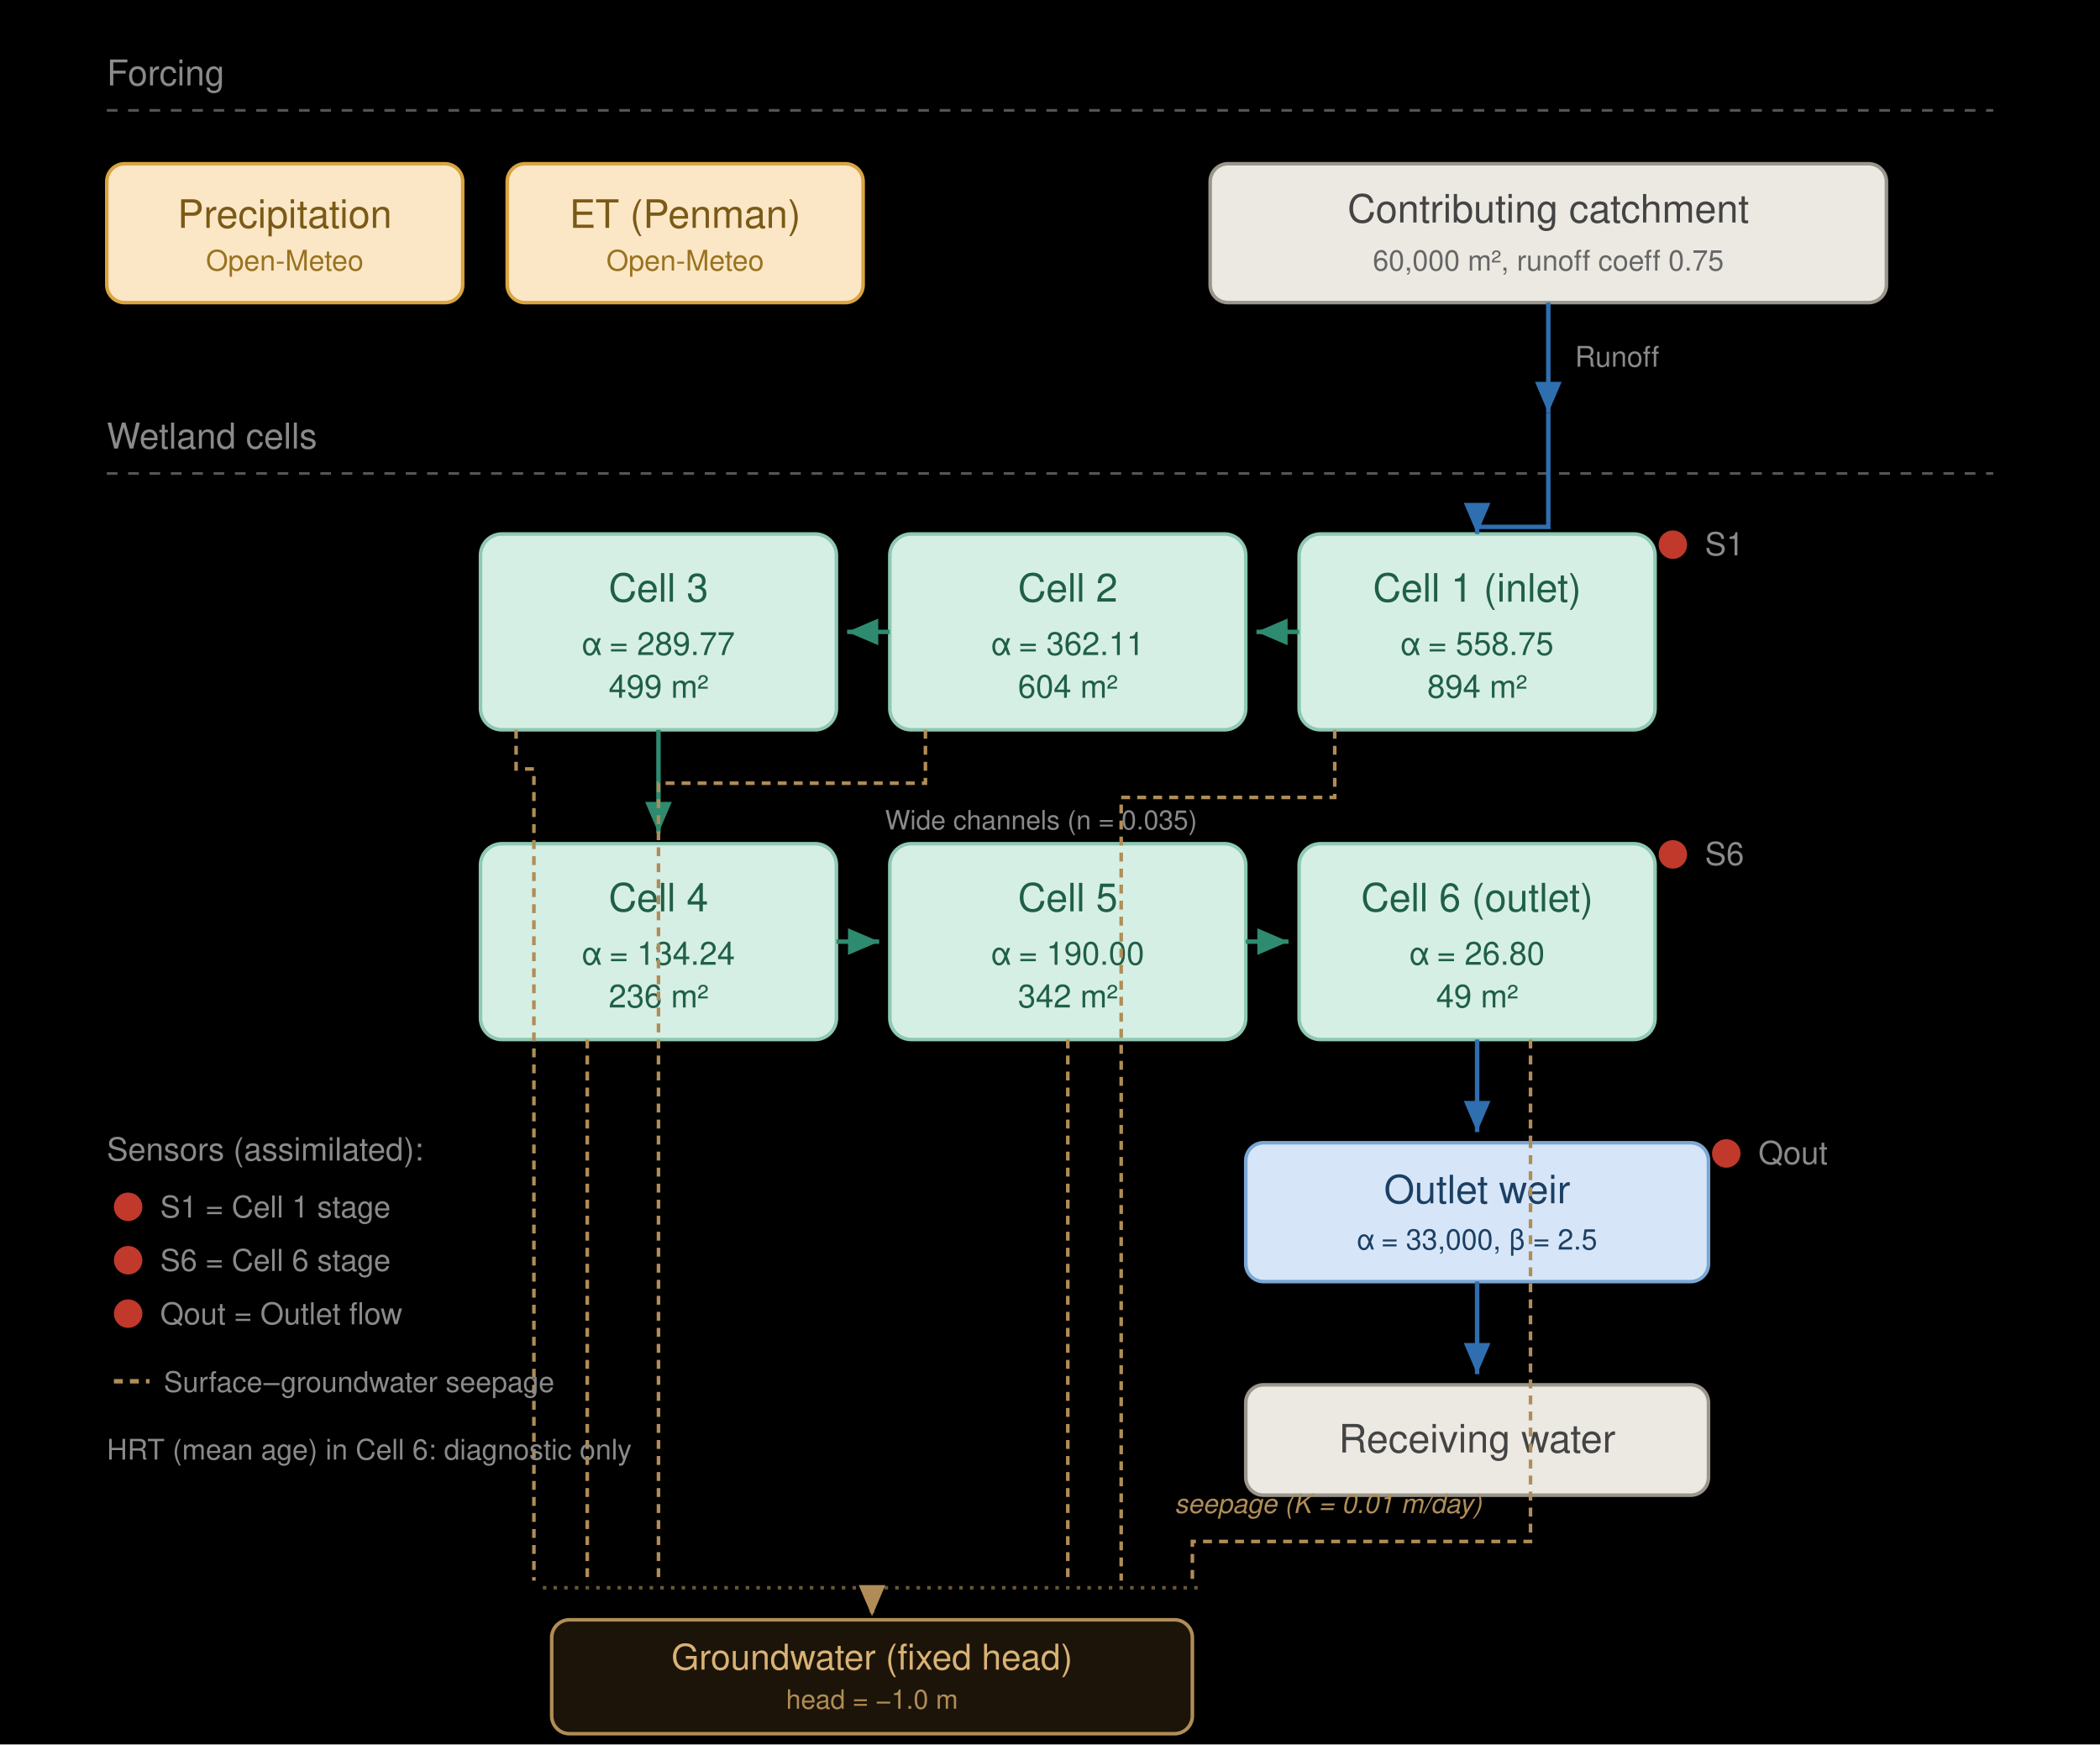
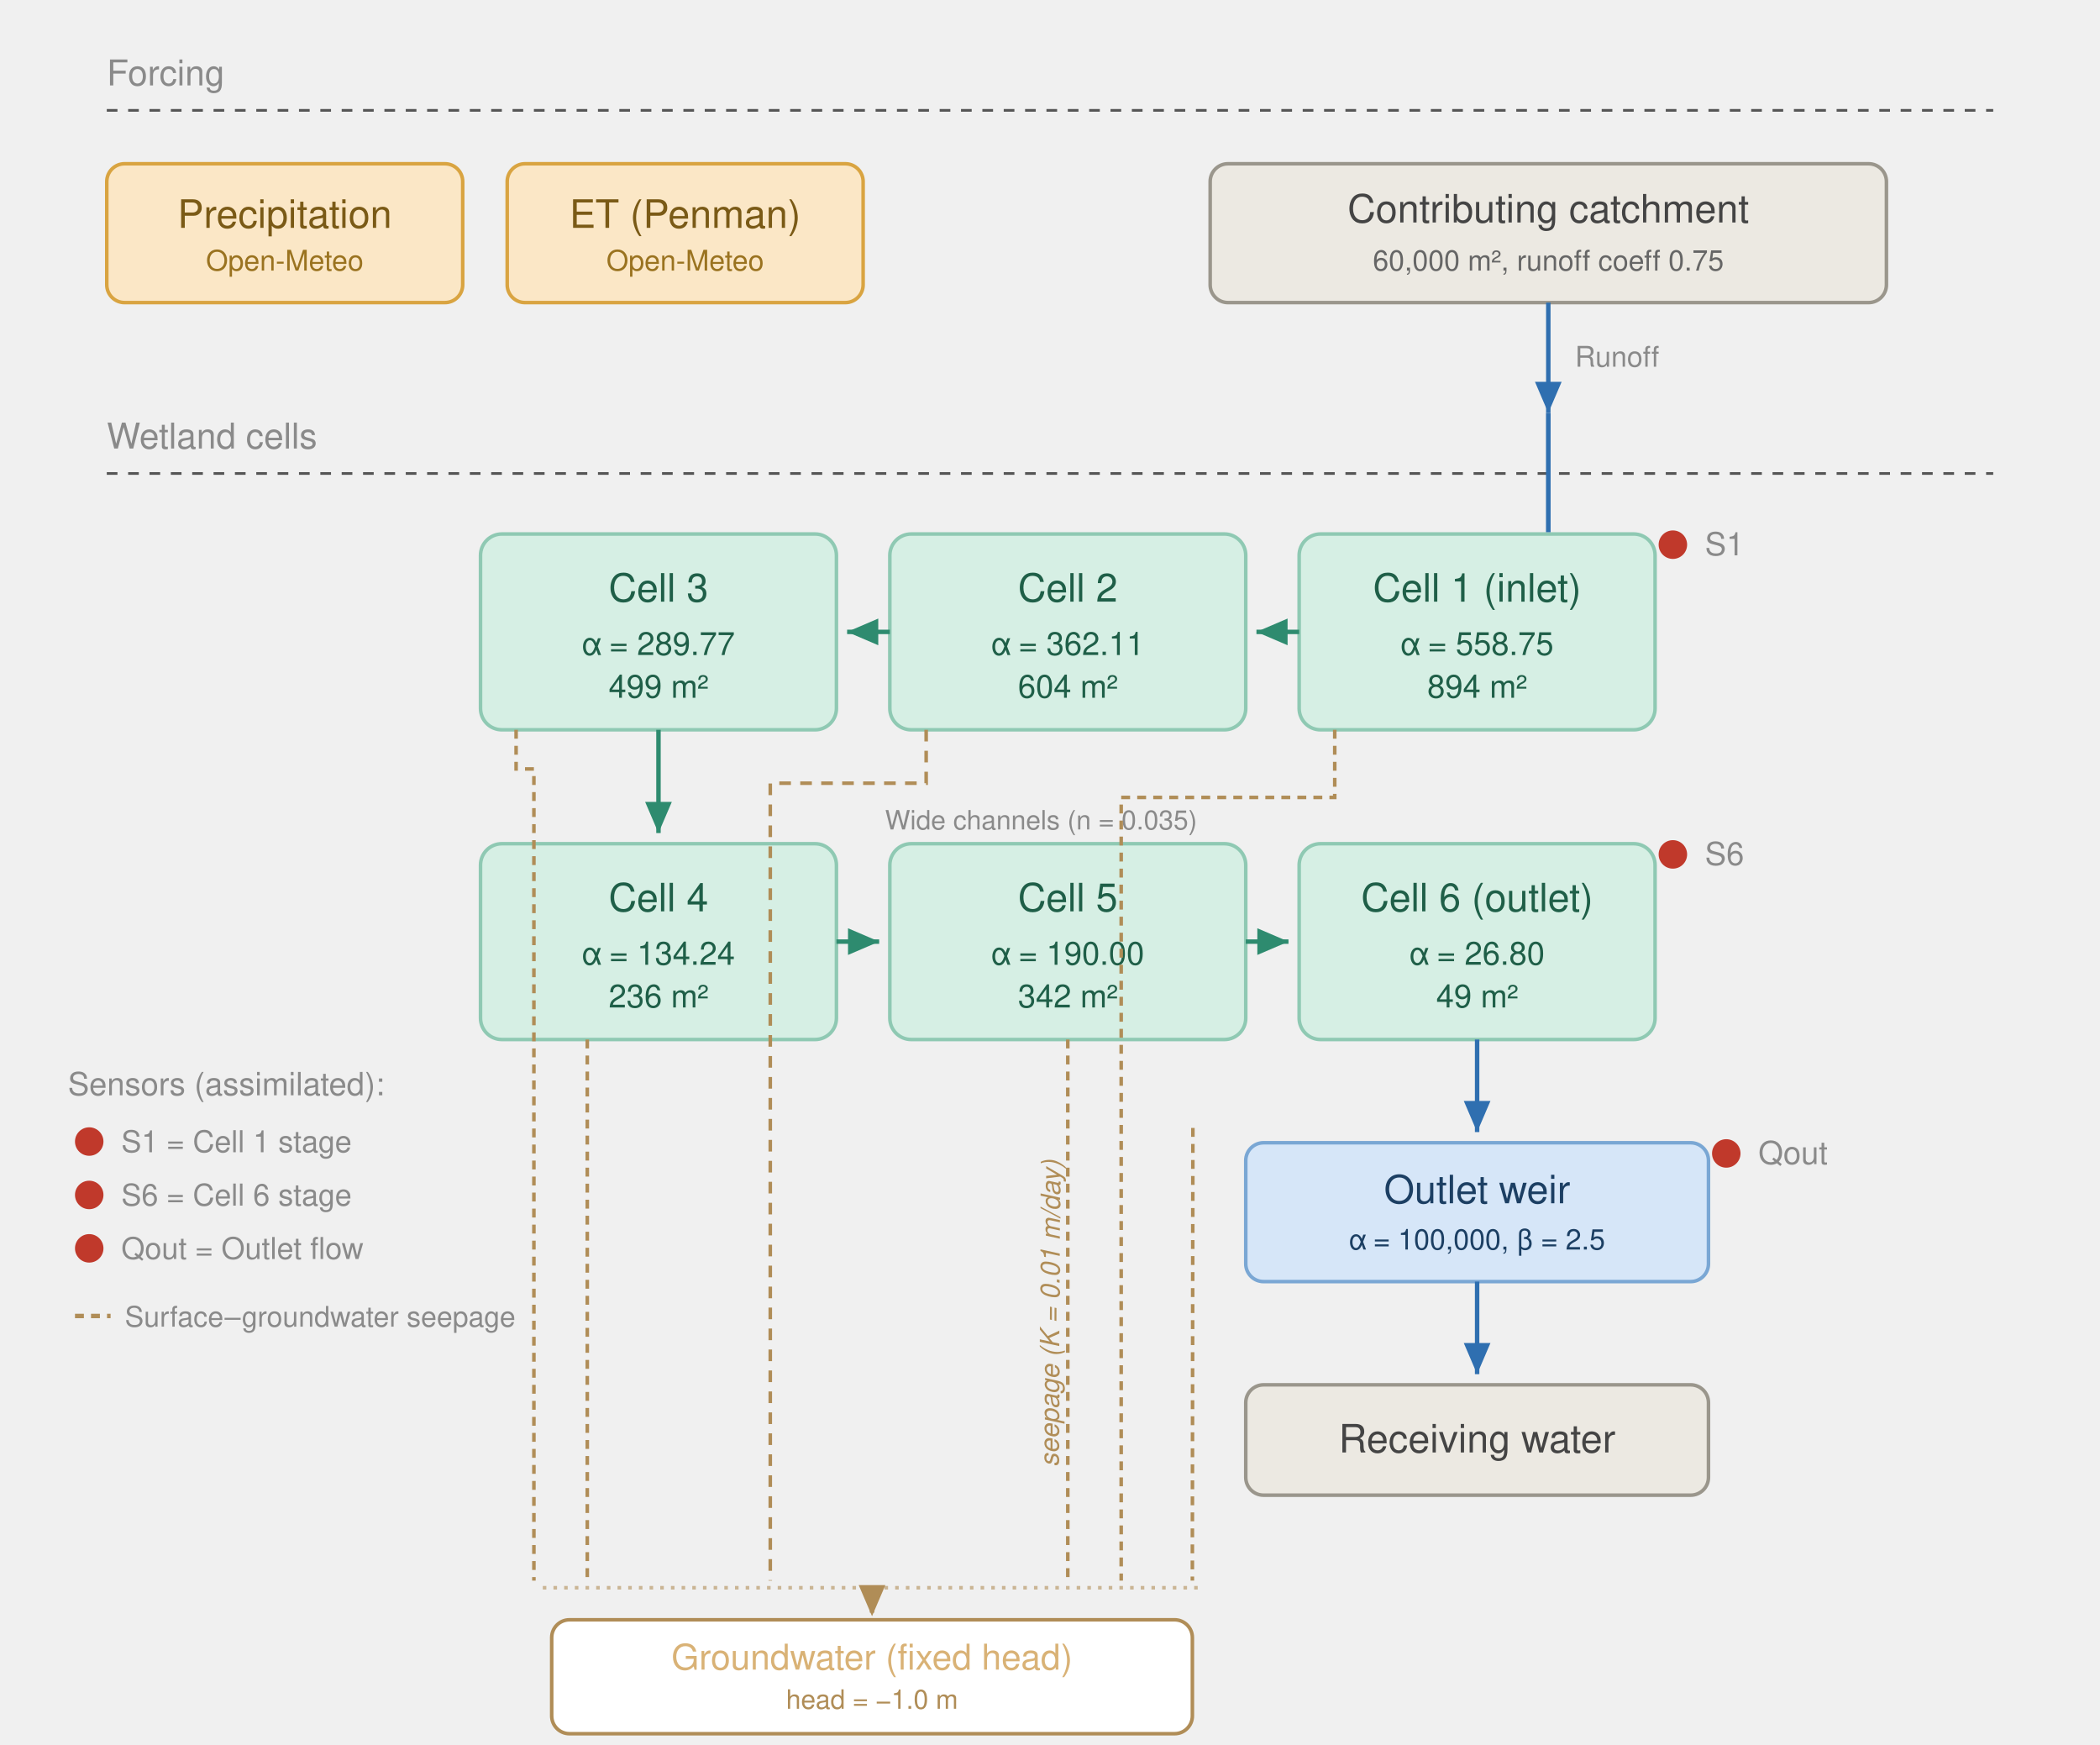
- <svg xmlns="http://www.w3.org/2000/svg" viewBox="0 0 1180 980" font-family="'Segoe UI', Helvetica, Arial, sans-serif">
-   <defs>
+ <svg xmlns="http://www.w3.org/2000/svg" viewBox="0 0 1180 980" font-family="'Segoe UI', Helvetica, Arial, sans-serif" version="1.1" id="svg52">
+   <defs id="defs3">
    <marker id="arrBlue" markerWidth="10" markerHeight="10" refX="7" refY="3" orient="auto" markerUnits="strokeWidth">
-       <path d="M0,0 L7,3 L0,6 Z" fill="#2f6fb0" />
+       <path d="M0,0 L7,3 L0,6 Z" fill="#2f6fb0" id="path1" />
    </marker>
    <marker id="arrGreen" markerWidth="10" markerHeight="10" refX="7" refY="3" orient="auto" markerUnits="strokeWidth">
-       <path d="M0,0 L7,3 L0,6 Z" fill="#2e8b6f" />
+       <path d="M0,0 L7,3 L0,6 Z" fill="#2e8b6f" id="path2" />
    </marker>
    <marker id="arrGw" markerWidth="10" markerHeight="10" refX="7" refY="3" orient="auto" markerUnits="strokeWidth">
-       <path d="M0,0 L7,3 L0,6 Z" fill="#b08d57" />
+       <path d="M0,0 L7,3 L0,6 Z" fill="#b08d57" id="path3" />
    </marker>
  </defs>
-   <rect x="0" y="0" width="1180" height="980" fill="#000000" />
-   <text x="60" y="48" fill="#8a8a8a" font-size="20">Forcing</text>
-   <line x1="60" y1="62" x2="1120" y2="62" stroke="#555" stroke-width="1.5" stroke-dasharray="6 6" />
-   <rect x="60" y="92" width="200" height="78" rx="10" fill="#fbe7c6" stroke="#d9a441" stroke-width="2" />
-   <text x="160" y="128" text-anchor="middle" fill="#7a5a16" font-size="22">Precipitation</text>
-   <text x="160" y="152" text-anchor="middle" fill="#9a7320" font-size="16">Open-Meteo</text>
-   <rect x="285" y="92" width="200" height="78" rx="10" fill="#fbe7c6" stroke="#d9a441" stroke-width="2" />
-   <text x="385" y="128" text-anchor="middle" fill="#7a5a16" font-size="22">ET (Penman)</text>
-   <text x="385" y="152" text-anchor="middle" fill="#9a7320" font-size="16">Open-Meteo</text>
-   <rect x="680" y="92" width="380" height="78" rx="10" fill="#ece9e2" stroke="#9a968c" stroke-width="2" />
-   <text x="870" y="125" text-anchor="middle" fill="#444" font-size="22">Contributing catchment</text>
-   <text x="870" y="152" text-anchor="middle" fill="#666" font-size="16">60,000 m², runoff coeff 0.75</text>
-   <line x1="870" y1="170" x2="870" y2="232" stroke="#2f6fb0" stroke-width="2.5" marker-end="url(#arrBlue)" />
-   <text x="885" y="206" fill="#8a8a8a" font-size="16">Runoff</text>
-   <text x="60" y="252" fill="#8a8a8a" font-size="20">Wetland cells</text>
-   <line x1="60" y1="266" x2="1120" y2="266" stroke="#555" stroke-width="1.5" stroke-dasharray="6 6" />
-   <rect x="270" y="300" width="200" height="110" rx="12" fill="#d6efe4" stroke="#8fc9b3" stroke-width="2" />
-   <text x="370" y="338" text-anchor="middle" fill="#1f5f48" font-size="22">Cell 3</text>
-   <text x="370" y="368" text-anchor="middle" fill="#1f5f48" font-size="18">α = 289.77</text>
-   <text x="370" y="392" text-anchor="middle" fill="#1f5f48" font-size="18">499 m²</text>
-   <rect x="500" y="300" width="200" height="110" rx="12" fill="#d6efe4" stroke="#8fc9b3" stroke-width="2" />
-   <text x="600" y="338" text-anchor="middle" fill="#1f5f48" font-size="22">Cell 2</text>
-   <text x="600" y="368" text-anchor="middle" fill="#1f5f48" font-size="18">α = 362.11</text>
-   <text x="600" y="392" text-anchor="middle" fill="#1f5f48" font-size="18">604 m²</text>
-   <rect x="730" y="300" width="200" height="110" rx="12" fill="#d6efe4" stroke="#8fc9b3" stroke-width="2" />
-   <text x="830" y="338" text-anchor="middle" fill="#1f5f48" font-size="22">Cell 1 (inlet)</text>
-   <text x="830" y="368" text-anchor="middle" fill="#1f5f48" font-size="18">α = 558.75</text>
-   <text x="830" y="392" text-anchor="middle" fill="#1f5f48" font-size="18">894 m²</text>
-   <circle cx="940" cy="306" r="8" fill="#c0392b" />
-   <text x="958" y="312" fill="#8a8a8a" font-size="18">S1</text>
-   <line x1="730" y1="355" x2="706" y2="355" stroke="#2e8b6f" stroke-width="2.5" marker-end="url(#arrGreen)" />
-   <line x1="500" y1="355" x2="476" y2="355" stroke="#2e8b6f" stroke-width="2.5" marker-end="url(#arrGreen)" />
-   <line x1="870" y1="232" x2="870" y2="294" stroke="#2f6fb0" stroke-width="2.5" />
-   <path d="M870,294 L870,296 L830,296 L830,300" fill="none" stroke="#2f6fb0" stroke-width="2.5" marker-end="url(#arrBlue)" />
-   <line x1="370" y1="410" x2="370" y2="468" stroke="#2e8b6f" stroke-width="2.5" marker-end="url(#arrGreen)" />
-   <rect x="270" y="474" width="200" height="110" rx="12" fill="#d6efe4" stroke="#8fc9b3" stroke-width="2" />
-   <text x="370" y="512" text-anchor="middle" fill="#1f5f48" font-size="22">Cell 4</text>
-   <text x="370" y="542" text-anchor="middle" fill="#1f5f48" font-size="18">α = 134.24</text>
-   <text x="370" y="566" text-anchor="middle" fill="#1f5f48" font-size="18">236 m²</text>
-   <rect x="500" y="474" width="200" height="110" rx="12" fill="#d6efe4" stroke="#8fc9b3" stroke-width="2" />
-   <text x="600" y="512" text-anchor="middle" fill="#1f5f48" font-size="22">Cell 5</text>
-   <text x="600" y="542" text-anchor="middle" fill="#1f5f48" font-size="18">α = 190.00</text>
-   <text x="600" y="566" text-anchor="middle" fill="#1f5f48" font-size="18">342 m²</text>
-   <rect x="730" y="474" width="200" height="110" rx="12" fill="#d6efe4" stroke="#8fc9b3" stroke-width="2" />
-   <text x="830" y="512" text-anchor="middle" fill="#1f5f48" font-size="22">Cell 6 (outlet)</text>
-   <text x="830" y="542" text-anchor="middle" fill="#1f5f48" font-size="18">α = 26.80</text>
-   <text x="830" y="566" text-anchor="middle" fill="#1f5f48" font-size="18">49 m²</text>
-   <circle cx="940" cy="480" r="8" fill="#c0392b" />
-   <text x="958" y="486" fill="#8a8a8a" font-size="18">S6</text>
-   <line x1="470" y1="529" x2="494" y2="529" stroke="#2e8b6f" stroke-width="2.5" marker-end="url(#arrGreen)" />
-   <line x1="700" y1="529" x2="724" y2="529" stroke="#2e8b6f" stroke-width="2.5" marker-end="url(#arrGreen)" />
-   <text x="585" y="466" text-anchor="middle" fill="#8a8a8a" font-size="15">Wide channels (n = 0.035)</text>
-   <line x1="830" y1="584" x2="830" y2="636" stroke="#2f6fb0" stroke-width="2.5" marker-end="url(#arrBlue)" />
-   <rect x="700" y="642" width="260" height="78" rx="10" fill="#d6e6f8" stroke="#7aa7d4" stroke-width="2" />
-   <text x="830" y="676" text-anchor="middle" fill="#1c3f63" font-size="22">Outlet weir</text>
-   <text x="830" y="702" text-anchor="middle" fill="#1c3f63" font-size="16">α = 33,000, β = 2.5</text>
-   <circle cx="970" cy="648" r="8" fill="#c0392b" />
-   <text x="988" y="654" fill="#8a8a8a" font-size="18">Qout</text>
-   <line x1="830" y1="720" x2="830" y2="772" stroke="#2f6fb0" stroke-width="2.5" marker-end="url(#arrBlue)" />
-   <rect x="700" y="778" width="260" height="62" rx="10" fill="#ece9e2" stroke="#9a968c" stroke-width="2" />
-   <text x="830" y="816" text-anchor="middle" fill="#444" font-size="22">Receiving water</text>
-   <line x1="305" y1="892" x2="675" y2="892" stroke="#b08d57" stroke-width="2" stroke-dasharray="2 4" opacity="0.6" />
-   <line x1="330" y1="584" x2="330" y2="888" stroke="#b08d57" stroke-width="2" stroke-dasharray="5 4" />
-   <line x1="600" y1="584" x2="600" y2="888" stroke="#b08d57" stroke-width="2" stroke-dasharray="5 4" />
-   <line x1="860" y1="584" x2="860" y2="640" stroke="#b08d57" stroke-width="2" stroke-dasharray="5 4" />
-   <path d="M860,640 L860,866 L670,866 L670,888" fill="none" stroke="#b08d57" stroke-width="2" stroke-dasharray="5 4" />
-   <path d="M290,410 L290,432 L300,432 L300,888" fill="none" stroke="#b08d57" stroke-width="2" stroke-dasharray="5 4" />
-   <path d="M520,410 L520,440 L370,440 L370,888" fill="none" stroke="#b08d57" stroke-width="2" stroke-dasharray="5 4" />
-   <path d="M750,410 L750,448 L630,448 L630,888" fill="none" stroke="#b08d57" stroke-width="2" stroke-dasharray="5 4" />
-   <line x1="490" y1="892" x2="490" y2="908" stroke="#b08d57" stroke-width="2.5" stroke-dasharray="5 4" marker-end="url(#arrGw)" />
-   <text x="660" y="850" fill="#b08d57" font-size="15" font-style="italic">seepage (K = 0.01 m/day)</text>
-   <rect x="310" y="910" width="360" height="64" rx="10" fill="#1c1408" stroke="#b08d57" stroke-width="2" />
-   <text x="490" y="938" text-anchor="middle" fill="#d9b276" font-size="20">Groundwater (fixed head)</text>
-   <text x="490" y="960" text-anchor="middle" fill="#b08d57" font-size="15">head = −1.0 m</text>
-   <text x="60" y="652" fill="#8a8a8a" font-size="18">Sensors (assimilated):</text>
-   <circle cx="72" cy="678" r="8" fill="#c0392b" />
-   <text x="90" y="684" fill="#8a8a8a" font-size="17">S1 = Cell 1 stage</text>
-   <circle cx="72" cy="708" r="8" fill="#c0392b" />
-   <text x="90" y="714" fill="#8a8a8a" font-size="17">S6 = Cell 6 stage</text>
-   <circle cx="72" cy="738" r="8" fill="#c0392b" />
-   <text x="90" y="744" fill="#8a8a8a" font-size="17">Qout = Outlet flow</text>
-   <line x1="64" y1="776" x2="84" y2="776" stroke="#b08d57" stroke-width="2.5" stroke-dasharray="5 4" />
-   <text x="92" y="782" fill="#8a8a8a" font-size="16">Surface–groundwater seepage</text>
-   <text x="60" y="820" fill="#8a8a8a" font-size="16">HRT (mean age) in Cell 6: diagnostic only</text>
+   <text x="60" y="48" fill="#8a8a8a" font-size="20" id="text3">Forcing</text>
+   <line x1="60" y1="62" x2="1120" y2="62" stroke="#555" stroke-width="1.5" stroke-dasharray="6 6" id="line3" />
+   <rect x="60" y="92" width="200" height="78" rx="10" fill="#fbe7c6" stroke="#d9a441" stroke-width="2" id="rect4" />
+   <text x="160" y="128" text-anchor="middle" fill="#7a5a16" font-size="22" id="text4">Precipitation</text>
+   <text x="160" y="152" text-anchor="middle" fill="#9a7320" font-size="16" id="text5">Open-Meteo</text>
+   <rect x="285" y="92" width="200" height="78" rx="10" fill="#fbe7c6" stroke="#d9a441" stroke-width="2" id="rect5" />
+   <text x="385" y="128" text-anchor="middle" fill="#7a5a16" font-size="22" id="text6">ET (Penman)</text>
+   <text x="385" y="152" text-anchor="middle" fill="#9a7320" font-size="16" id="text7">Open-Meteo</text>
+   <rect x="680" y="92" width="380" height="78" rx="10" fill="#ece9e2" stroke="#9a968c" stroke-width="2" id="rect7" />
+   <text x="870" y="125" text-anchor="middle" fill="#444" font-size="22" id="text8">Contributing catchment</text>
+   <text x="870" y="152" text-anchor="middle" fill="#666" font-size="16" id="text9">60,000 m², runoff coeff 0.75</text>
+   <line x1="870" y1="170" x2="870" y2="232" stroke="#2f6fb0" stroke-width="2.5" marker-end="url(#arrBlue)" id="line9" />
+   <text x="885" y="206" fill="#8a8a8a" font-size="16" id="text10">Runoff</text>
+   <text x="60" y="252" fill="#8a8a8a" font-size="20" id="text11">Wetland cells</text>
+   <line x1="60" y1="266" x2="1120" y2="266" stroke="#555" stroke-width="1.5" stroke-dasharray="6 6" id="line11" />
+   <rect x="270" y="300" width="200" height="110" rx="12" fill="#d6efe4" stroke="#8fc9b3" stroke-width="2" id="rect11" />
+   <text x="370" y="338" text-anchor="middle" fill="#1f5f48" font-size="22" id="text12">Cell 3</text>
+   <text x="370" y="368" text-anchor="middle" fill="#1f5f48" font-size="18" id="text13">α = 289.77</text>
+   <text x="370" y="392" text-anchor="middle" fill="#1f5f48" font-size="18" id="text14">499 m²</text>
+   <rect x="500" y="300" width="200" height="110" rx="12" fill="#d6efe4" stroke="#8fc9b3" stroke-width="2" id="rect14" />
+   <text x="600" y="338" text-anchor="middle" fill="#1f5f48" font-size="22" id="text15">Cell 2</text>
+   <text x="600" y="368" text-anchor="middle" fill="#1f5f48" font-size="18" id="text16">α = 362.11</text>
+   <text x="600" y="392" text-anchor="middle" fill="#1f5f48" font-size="18" id="text17">604 m²</text>
+   <rect x="730" y="300" width="200" height="110" rx="12" fill="#d6efe4" stroke="#8fc9b3" stroke-width="2" id="rect17" />
+   <text x="830" y="338" text-anchor="middle" fill="#1f5f48" font-size="22" id="text18">Cell 1 (inlet)</text>
+   <text x="830" y="368" text-anchor="middle" fill="#1f5f48" font-size="18" id="text19">α = 558.75</text>
+   <text x="830" y="392" text-anchor="middle" fill="#1f5f48" font-size="18" id="text20">894 m²</text>
+   <circle cx="940" cy="306" r="8" fill="#c0392b" id="circle20" />
+   <text x="958" y="312" fill="#8a8a8a" font-size="18" id="text21">S1</text>
+   <line x1="730" y1="355" x2="706" y2="355" stroke="#2e8b6f" stroke-width="2.5" marker-end="url(#arrGreen)" id="line21" />
+   <line x1="500" y1="355" x2="476" y2="355" stroke="#2e8b6f" stroke-width="2.5" marker-end="url(#arrGreen)" id="line22" />
+   <line x1="870" y1="232" x2="870" y2="299" stroke="#2f6fb0" stroke-width="2.599" id="line23" />
+   <line x1="370" y1="410" x2="370" y2="468" stroke="#2e8b6f" stroke-width="2.5" marker-end="url(#arrGreen)" id="line24" />
+   <rect x="270" y="474" width="200" height="110" rx="12" fill="#d6efe4" stroke="#8fc9b3" stroke-width="2" id="rect24" />
+   <text x="370" y="512" text-anchor="middle" fill="#1f5f48" font-size="22" id="text24">Cell 4</text>
+   <text x="370" y="542" text-anchor="middle" fill="#1f5f48" font-size="18" id="text25">α = 134.24</text>
+   <text x="370" y="566" text-anchor="middle" fill="#1f5f48" font-size="18" id="text26">236 m²</text>
+   <rect x="500" y="474" width="200" height="110" rx="12" fill="#d6efe4" stroke="#8fc9b3" stroke-width="2" id="rect26" />
+   <text x="600" y="512" text-anchor="middle" fill="#1f5f48" font-size="22" id="text27">Cell 5</text>
+   <text x="600" y="542" text-anchor="middle" fill="#1f5f48" font-size="18" id="text28">α = 190.00</text>
+   <text x="600" y="566" text-anchor="middle" fill="#1f5f48" font-size="18" id="text29">342 m²</text>
+   <rect x="730" y="474" width="200" height="110" rx="12" fill="#d6efe4" stroke="#8fc9b3" stroke-width="2" id="rect29" />
+   <text x="830" y="512" text-anchor="middle" fill="#1f5f48" font-size="22" id="text30">Cell 6 (outlet)</text>
+   <text x="830" y="542" text-anchor="middle" fill="#1f5f48" font-size="18" id="text31">α = 26.80</text>
+   <text x="830" y="566" text-anchor="middle" fill="#1f5f48" font-size="18" id="text32">49 m²</text>
+   <circle cx="940" cy="480" r="8" fill="#c0392b" id="circle32" />
+   <text x="958" y="486" fill="#8a8a8a" font-size="18" id="text33">S6</text>
+   <line x1="470" y1="529" x2="494" y2="529" stroke="#2e8b6f" stroke-width="2.5" marker-end="url(#arrGreen)" id="line33" />
+   <line x1="700" y1="529" x2="724" y2="529" stroke="#2e8b6f" stroke-width="2.5" marker-end="url(#arrGreen)" id="line34" />
+   <text x="585" y="466" text-anchor="middle" fill="#8a8a8a" font-size="15" id="text34">Wide channels (n = 0.035)</text>
+   <line x1="830" y1="584" x2="830" y2="636" stroke="#2f6fb0" stroke-width="2.5" marker-end="url(#arrBlue)" id="line35" />
+   <rect x="700" y="642" width="260" height="78" rx="10" fill="#d6e6f8" stroke="#7aa7d4" stroke-width="2" id="rect35" />
+   <text x="830" y="676" text-anchor="middle" fill="#1c3f63" font-size="22" id="text35">Outlet weir</text>
+   <text x="830" y="702" text-anchor="middle" fill="#1c3f63" font-size="16px" id="text36">α = 100,000, β = 2.5</text>
+   <circle cx="970" cy="648" r="8" fill="#c0392b" id="circle36" />
+   <text x="988" y="654" fill="#8a8a8a" font-size="18" id="text37">Qout</text>
+   <line x1="830" y1="720" x2="830" y2="772" stroke="#2f6fb0" stroke-width="2.5" marker-end="url(#arrBlue)" id="line37" />
+   <rect x="700" y="778" width="260" height="62" rx="10" fill="#ece9e2" stroke="#9a968c" stroke-width="2" id="rect37" />
+   <text x="830" y="816" text-anchor="middle" fill="#444" font-size="22" id="text38">Receiving water</text>
+   <line x1="305" y1="892" x2="675" y2="892" stroke="#b08d57" stroke-width="2" stroke-dasharray="2 4" opacity="0.6" id="line38" />
+   <line x1="330" y1="584" x2="330" y2="888" stroke="#b08d57" stroke-width="2" stroke-dasharray="5 4" id="line39" />
+   <line x1="600" y1="584" x2="600" y2="888" stroke="#b08d57" stroke-width="2" stroke-dasharray="5 4" id="line40" />
+   <path d="M 670.289,633.676 670,866 v 0 22" fill="none" stroke="#b08d57" stroke-width="2" stroke-dasharray="5, 4" id="path41" />
+   <path d="M290,410 L290,432 L300,432 L300,888" fill="none" stroke="#b08d57" stroke-width="2" stroke-dasharray="5 4" id="path42" />
+   <path d="m 520.416,410 v 30 h -87.595 v 448" fill="none" stroke="#b08d57" stroke-width="1.528" stroke-dasharray="5, 4" id="path43" style="stroke-width:2;stroke-dasharray:6.543,5.234;stroke-dashoffset:0" />
+   <path d="M750,410 L750,448 L630,448 L630,888" fill="none" stroke="#b08d57" stroke-width="2" stroke-dasharray="5 4" id="path44" />
+   <line x1="490" y1="892" x2="490" y2="908" stroke="#b08d57" stroke-width="2.5" stroke-dasharray="5 4" marker-end="url(#arrGw)" id="line44" />
+   <text x="-821.017" y="599.134" fill="#b08d57" font-size="15px" font-style="italic" id="text44" transform="rotate(-89.70163)">seepage (K = 0.01 m/day)</text>
+   <rect x="310" y="910" width="360" height="64" rx="10" fill="#1c1408" stroke="#b08d57" stroke-width="2" id="rect44" style="fill:#ffffff" />
+   <text x="490" y="938" text-anchor="middle" fill="#d9b276" font-size="20" id="text45">Groundwater (fixed head)</text>
+   <text x="490" y="960" text-anchor="middle" fill="#b08d57" font-size="15" id="text46">head = −1.0 m</text>
+   <text x="38.136" y="615.323" fill="#8a8a8a" font-size="18px" id="text47">Sensors (assimilated):</text>
+   <circle cx="50.136" cy="641.323" r="8" fill="#c0392b" id="circle47" />
+   <text x="68.136" y="647.323" fill="#8a8a8a" font-size="17px" id="text48">S1 = Cell 1 stage</text>
+   <circle cx="50.136" cy="671.323" r="8" fill="#c0392b" id="circle48" />
+   <text x="68.136" y="677.323" fill="#8a8a8a" font-size="17px" id="text49">S6 = Cell 6 stage</text>
+   <circle cx="50.136" cy="701.323" r="8" fill="#c0392b" id="circle49" />
+   <text x="68.136" y="707.323" fill="#8a8a8a" font-size="17px" id="text50">Qout = Outlet flow</text>
+   <line x1="42.136" y1="739.323" x2="62.136" y2="739.323" stroke="#b08d57" stroke-width="2.5" stroke-dasharray="5, 4" id="line50" />
+   <text x="70.136" y="745.323" fill="#8a8a8a" font-size="16px" id="text51">Surface–groundwater seepage</text>
</svg>
